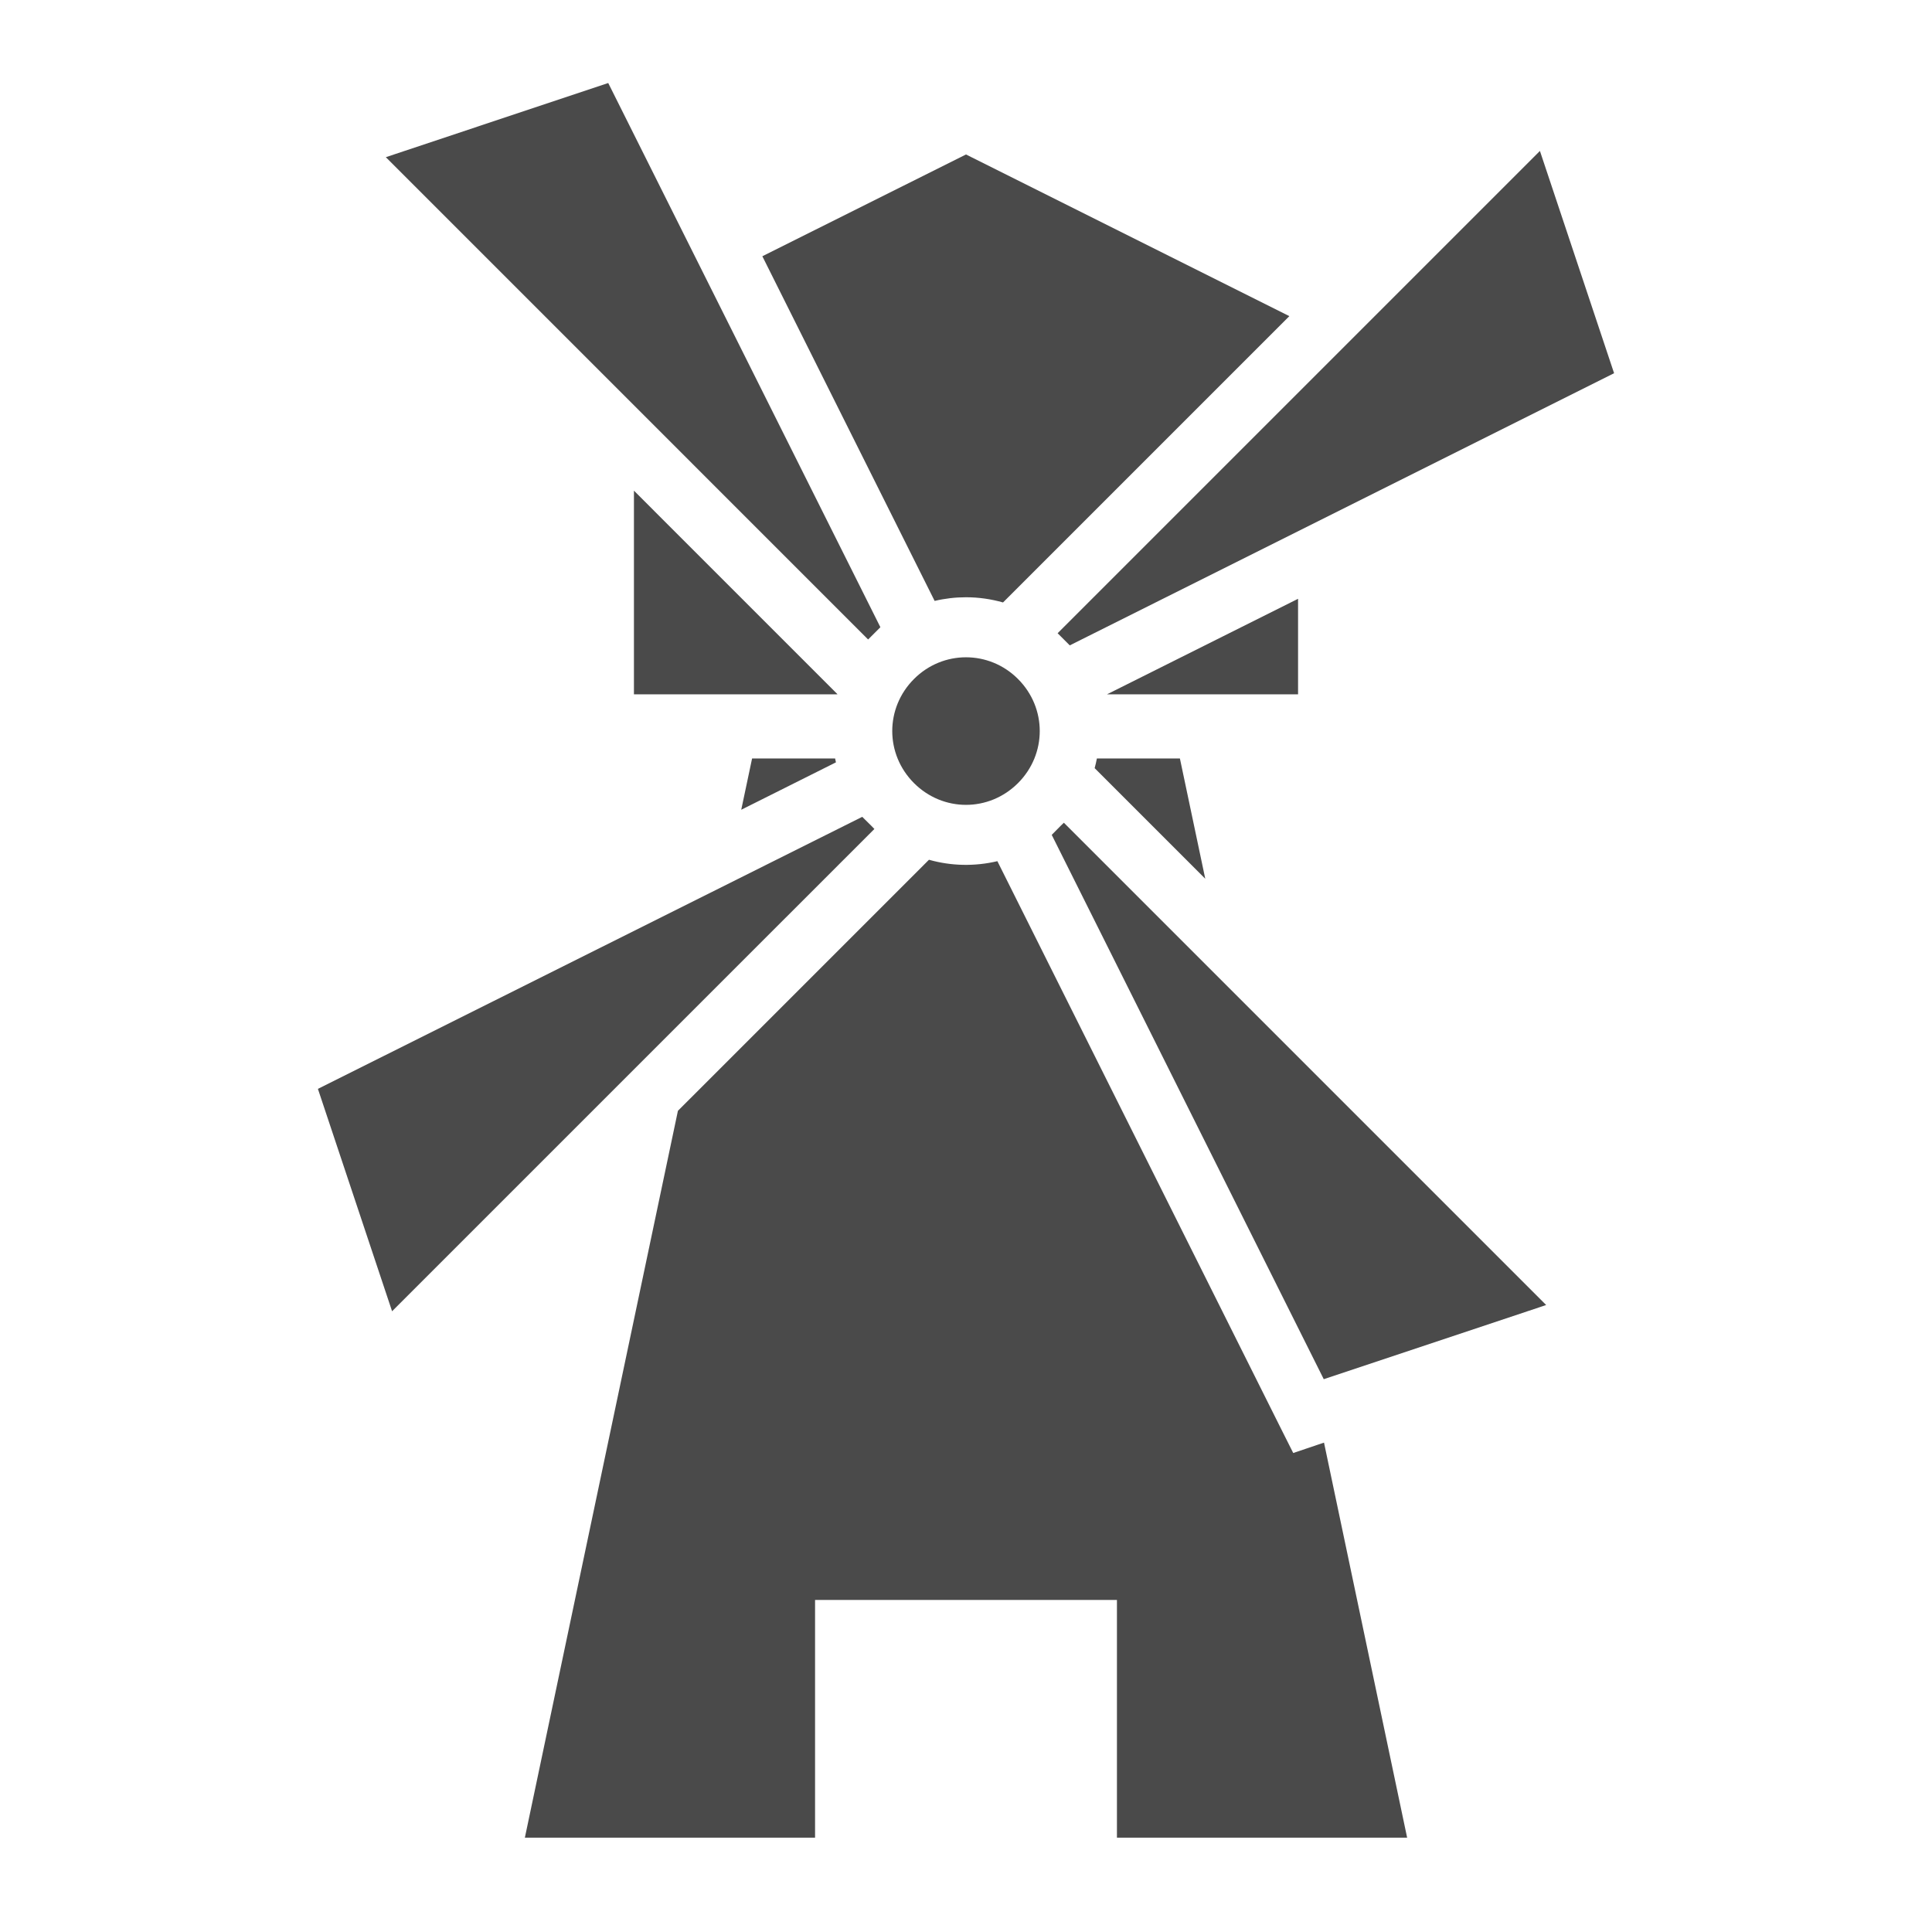
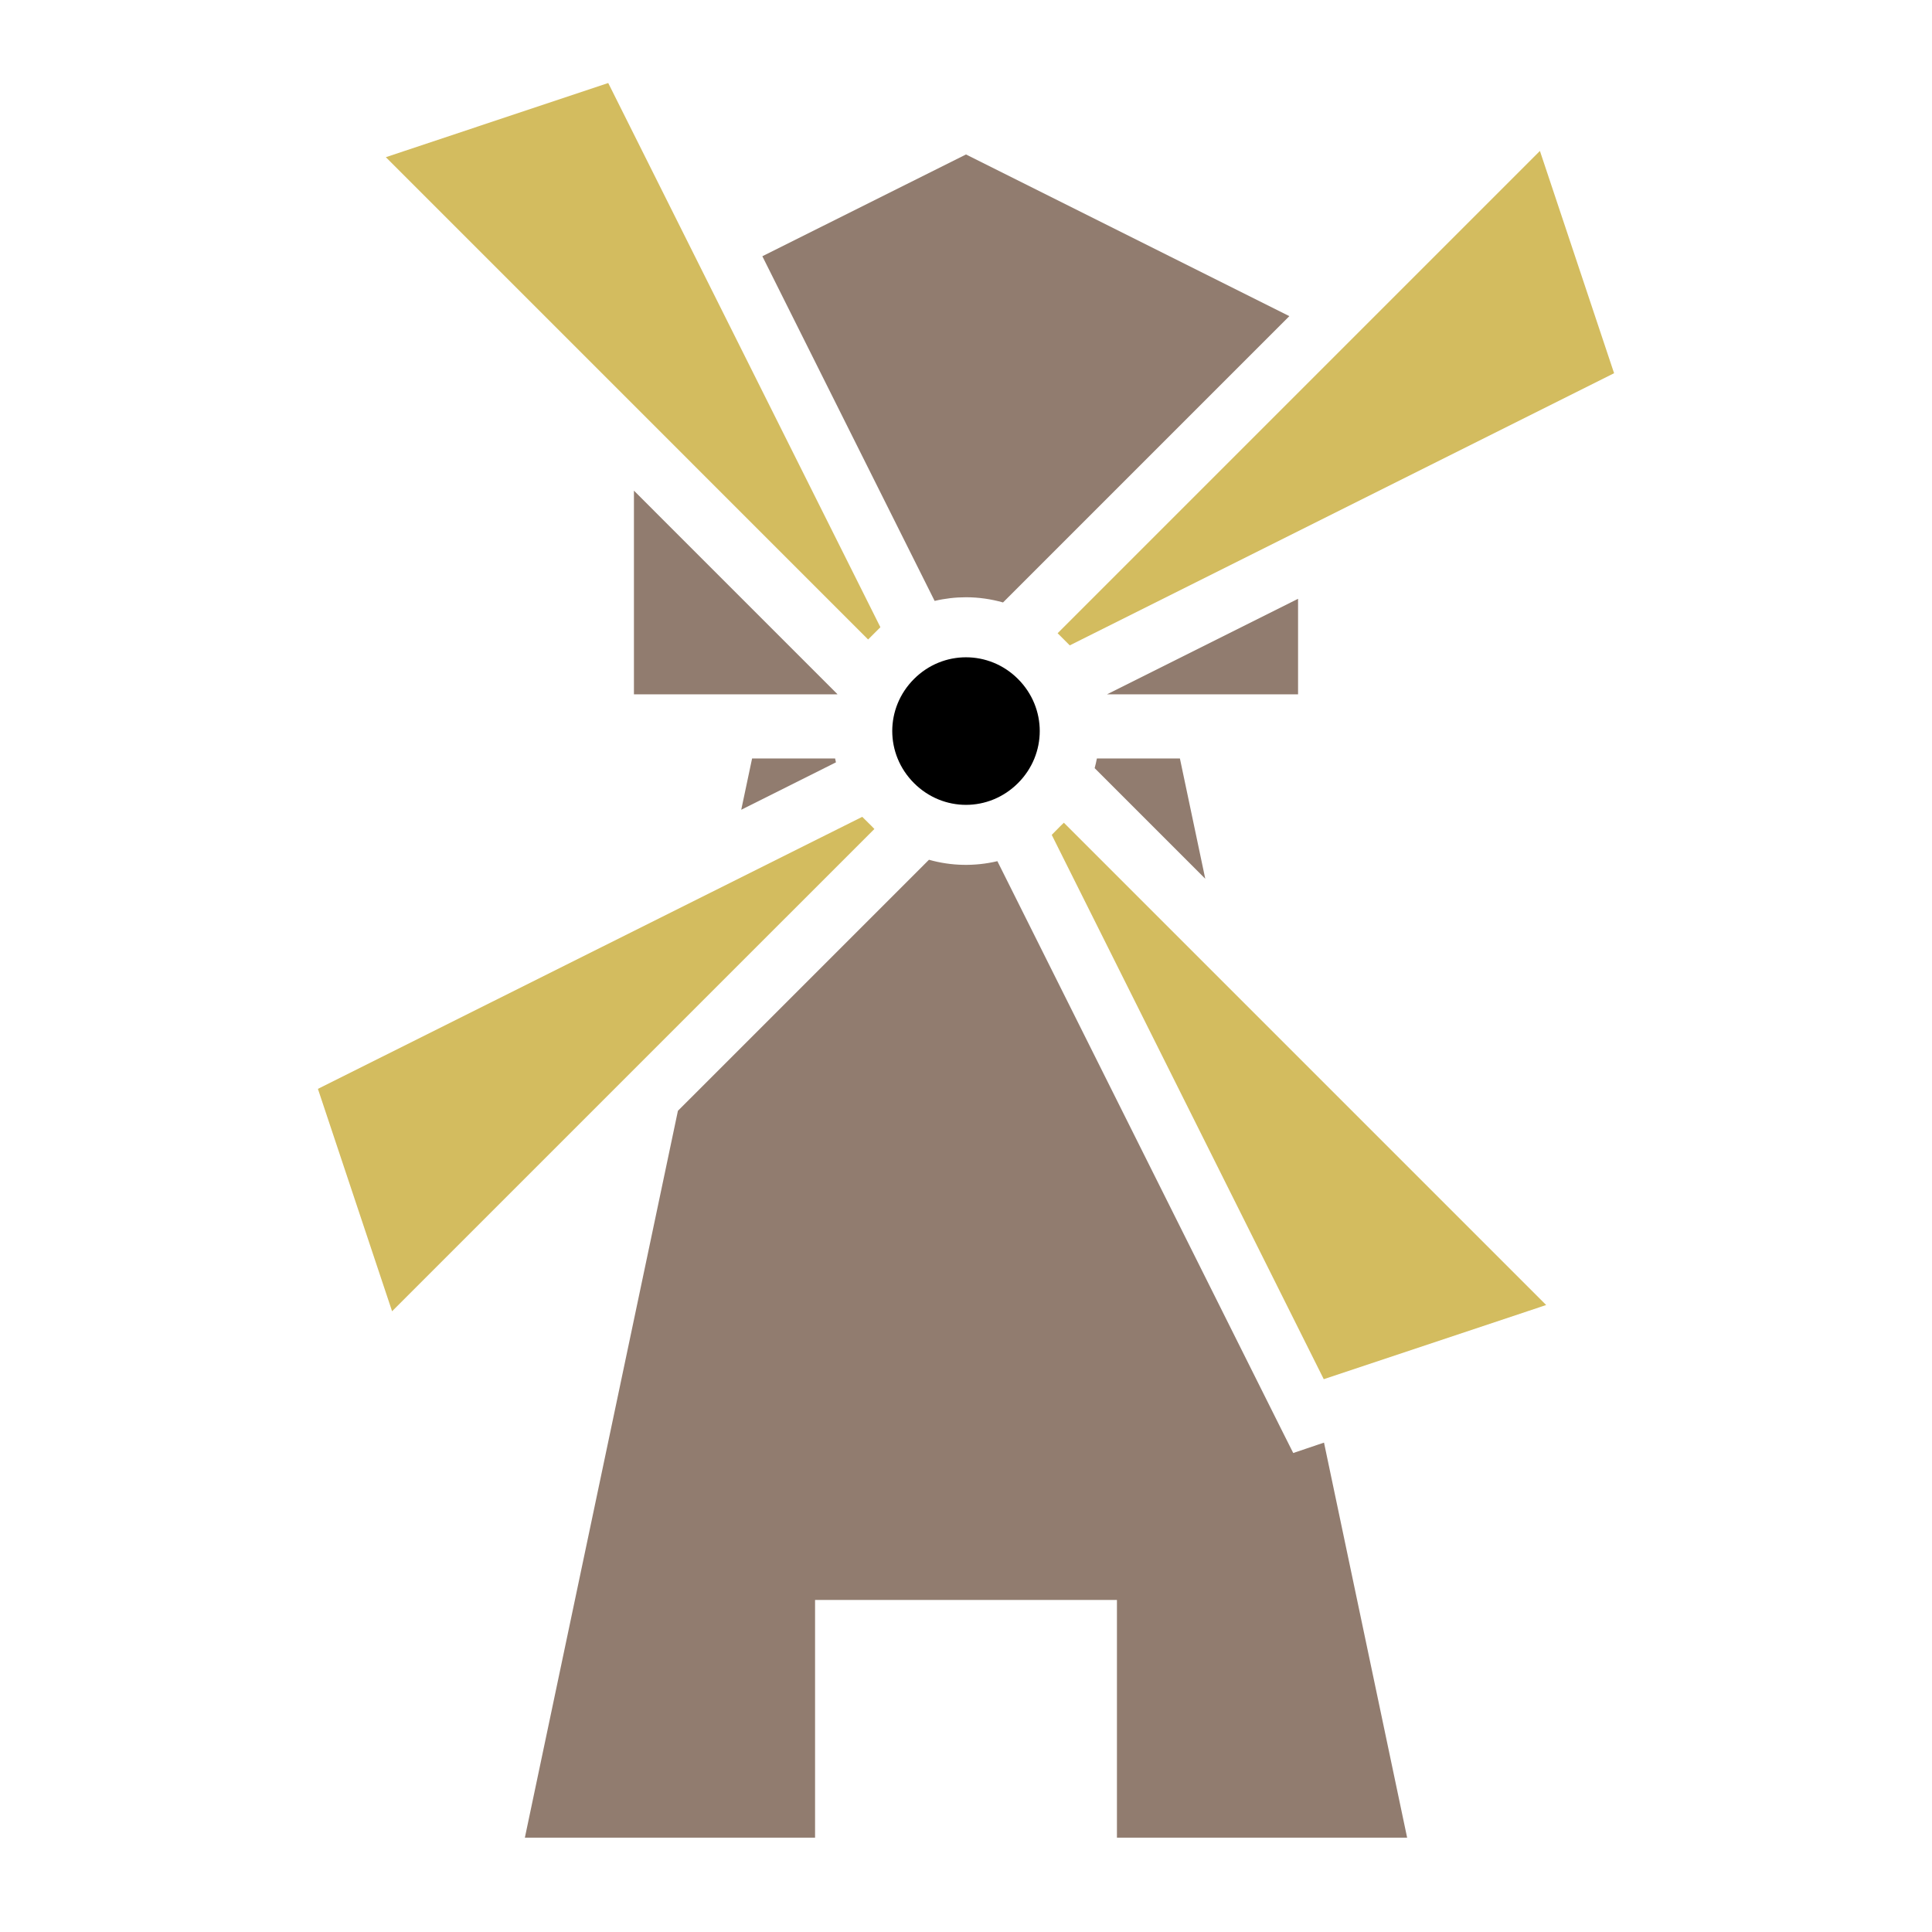
- <svg xmlns="http://www.w3.org/2000/svg" viewBox="0 0 512 512" style="height: 512px; width: 512px;">
-   <path d="M0 0h512v512H0z" fill="rgba(0, 0, 0, 0)" />
-   <g class="" transform="translate(0,0)" style="touch-action: none;">
-     <path fill="rgba(74, 74, 74, 1)" d="M161.188 22L102.25 41.656 230.063 169.47l.843-.845 2.406-2.406L161.188 22zm246.906 18L280.28 167.813l.814.812 2.406 2.406 144.25-72.124L408.094 40zM256 40.938l-53.97 26.968 45.657 91.344c2.727-.648 5.52-.97 8.313-.97 3.306 0 6.614.467 9.813 1.376l75.875-75.875L256 40.938zm-88 89.093V184h53.906c.006-.02-.005-.043 0-.063L168 130.03zm176 28.657L293.375 184H344v-25.313zm-88 15.5c-4.975 0-9.94 1.908-13.78 5.75-7.686 7.685-7.686 19.91 0 27.594 7.683 7.686 19.877 7.686 27.56 0 7.686-7.683 7.686-19.908 0-27.593-3.84-3.842-8.805-5.75-13.78-5.75zM199.312 201l-2.875 13.594 25.094-12.563c-.08-.345-.146-.682-.218-1.03h-22zm91.375 0c-.176.856-.353 1.72-.593 2.563l29.312 29.312-6.72-31.875H290.69zM228.5 216.47L84.25 288.562l19.656 58.937L231.72 219.687l-.814-.843-2.406-2.375zm53.438 1.56l-.844.814-2.375 2.406L350.81 365.5l58.938-19.656L281.937 218.03zm-35.75 9.814l-66.532 66.53L139.094 487H216v-63h80v63h76.906l-22.03-104.688-1.595.532-6.56 2.22-3.126-6.22-75.28-150.625c-5.956 1.416-12.227 1.302-18.127-.376z" />
+ <svg xmlns="http://www.w3.org/2000/svg" viewBox="0 0 512 512" style="height: 512px; width: 512px;" id="svg2" version="1.1">
+   <defs id="defs12" />
+   <g class="" transform="translate(0,0)" style="touch-action: none;" id="g6">
+     <path d="m 256,174.188 c -4.975,0 -9.94,1.908 -13.78,5.75 -7.686,7.685 -7.686,19.91 0,27.594 7.683,7.686 19.877,7.686 27.56,0 7.686,-7.683 7.686,-19.908 0,-27.593 -3.84,-3.842 -8.805,-5.75 -13.78,-5.75 z" id="path3352" />
+     <path id="path3344" d="m 281.938,218.03 -0.844,0.814 -2.375,2.406 L 350.81,365.5 409.748,345.844 281.937,218.03 Z M 228.5,216.47 84.25,288.562 103.906,347.499 231.72,219.687 230.906,218.844 228.5,216.469 Z M 408.094,40 280.28,167.813 l 0.814,0.812 2.406,2.406 L 427.75,98.907 408.094,40 Z M 161.188,22 102.25,41.656 230.063,169.47 l 0.843,-0.845 2.406,-2.406 L 161.188,22 Z" style="fill:#d3bc5f" />
+     <path id="path8" d="M 246.188,227.844 179.656,294.374 139.094,487 216,487 l 0,-63 80,0 0,63 76.906,0 -22.03,-104.688 -1.595,0.532 -6.56,2.22 -3.126,-6.22 -75.28,-150.625 c -5.956,1.416 -12.227,1.302 -18.127,-0.376 z M 290.687,201 c -0.176,0.856 -0.353,1.72 -0.593,2.563 l 29.312,29.312 -6.72,-31.875 -21.996,0 z m -91.375,0 -2.875,13.594 25.094,-12.563 c -0.08,-0.345 -0.146,-0.682 -0.218,-1.03 l -22,0 z M 344,158.688 293.375,184 344,184 l 0,-25.313 z m -176,-28.657 0,53.969 53.906,0 c 0.006,-0.02 -0.005,-0.043 0,-0.063 L 168,130.03 Z m 88,-89.093 -53.97,26.968 45.657,91.344 c 2.727,-0.648 5.52,-0.97 8.313,-0.97 3.306,0 6.614,0.467 9.813,1.376 L 341.688,83.781 256,40.938 Z" style="fill:#917c6f" />
  </g>
</svg>
